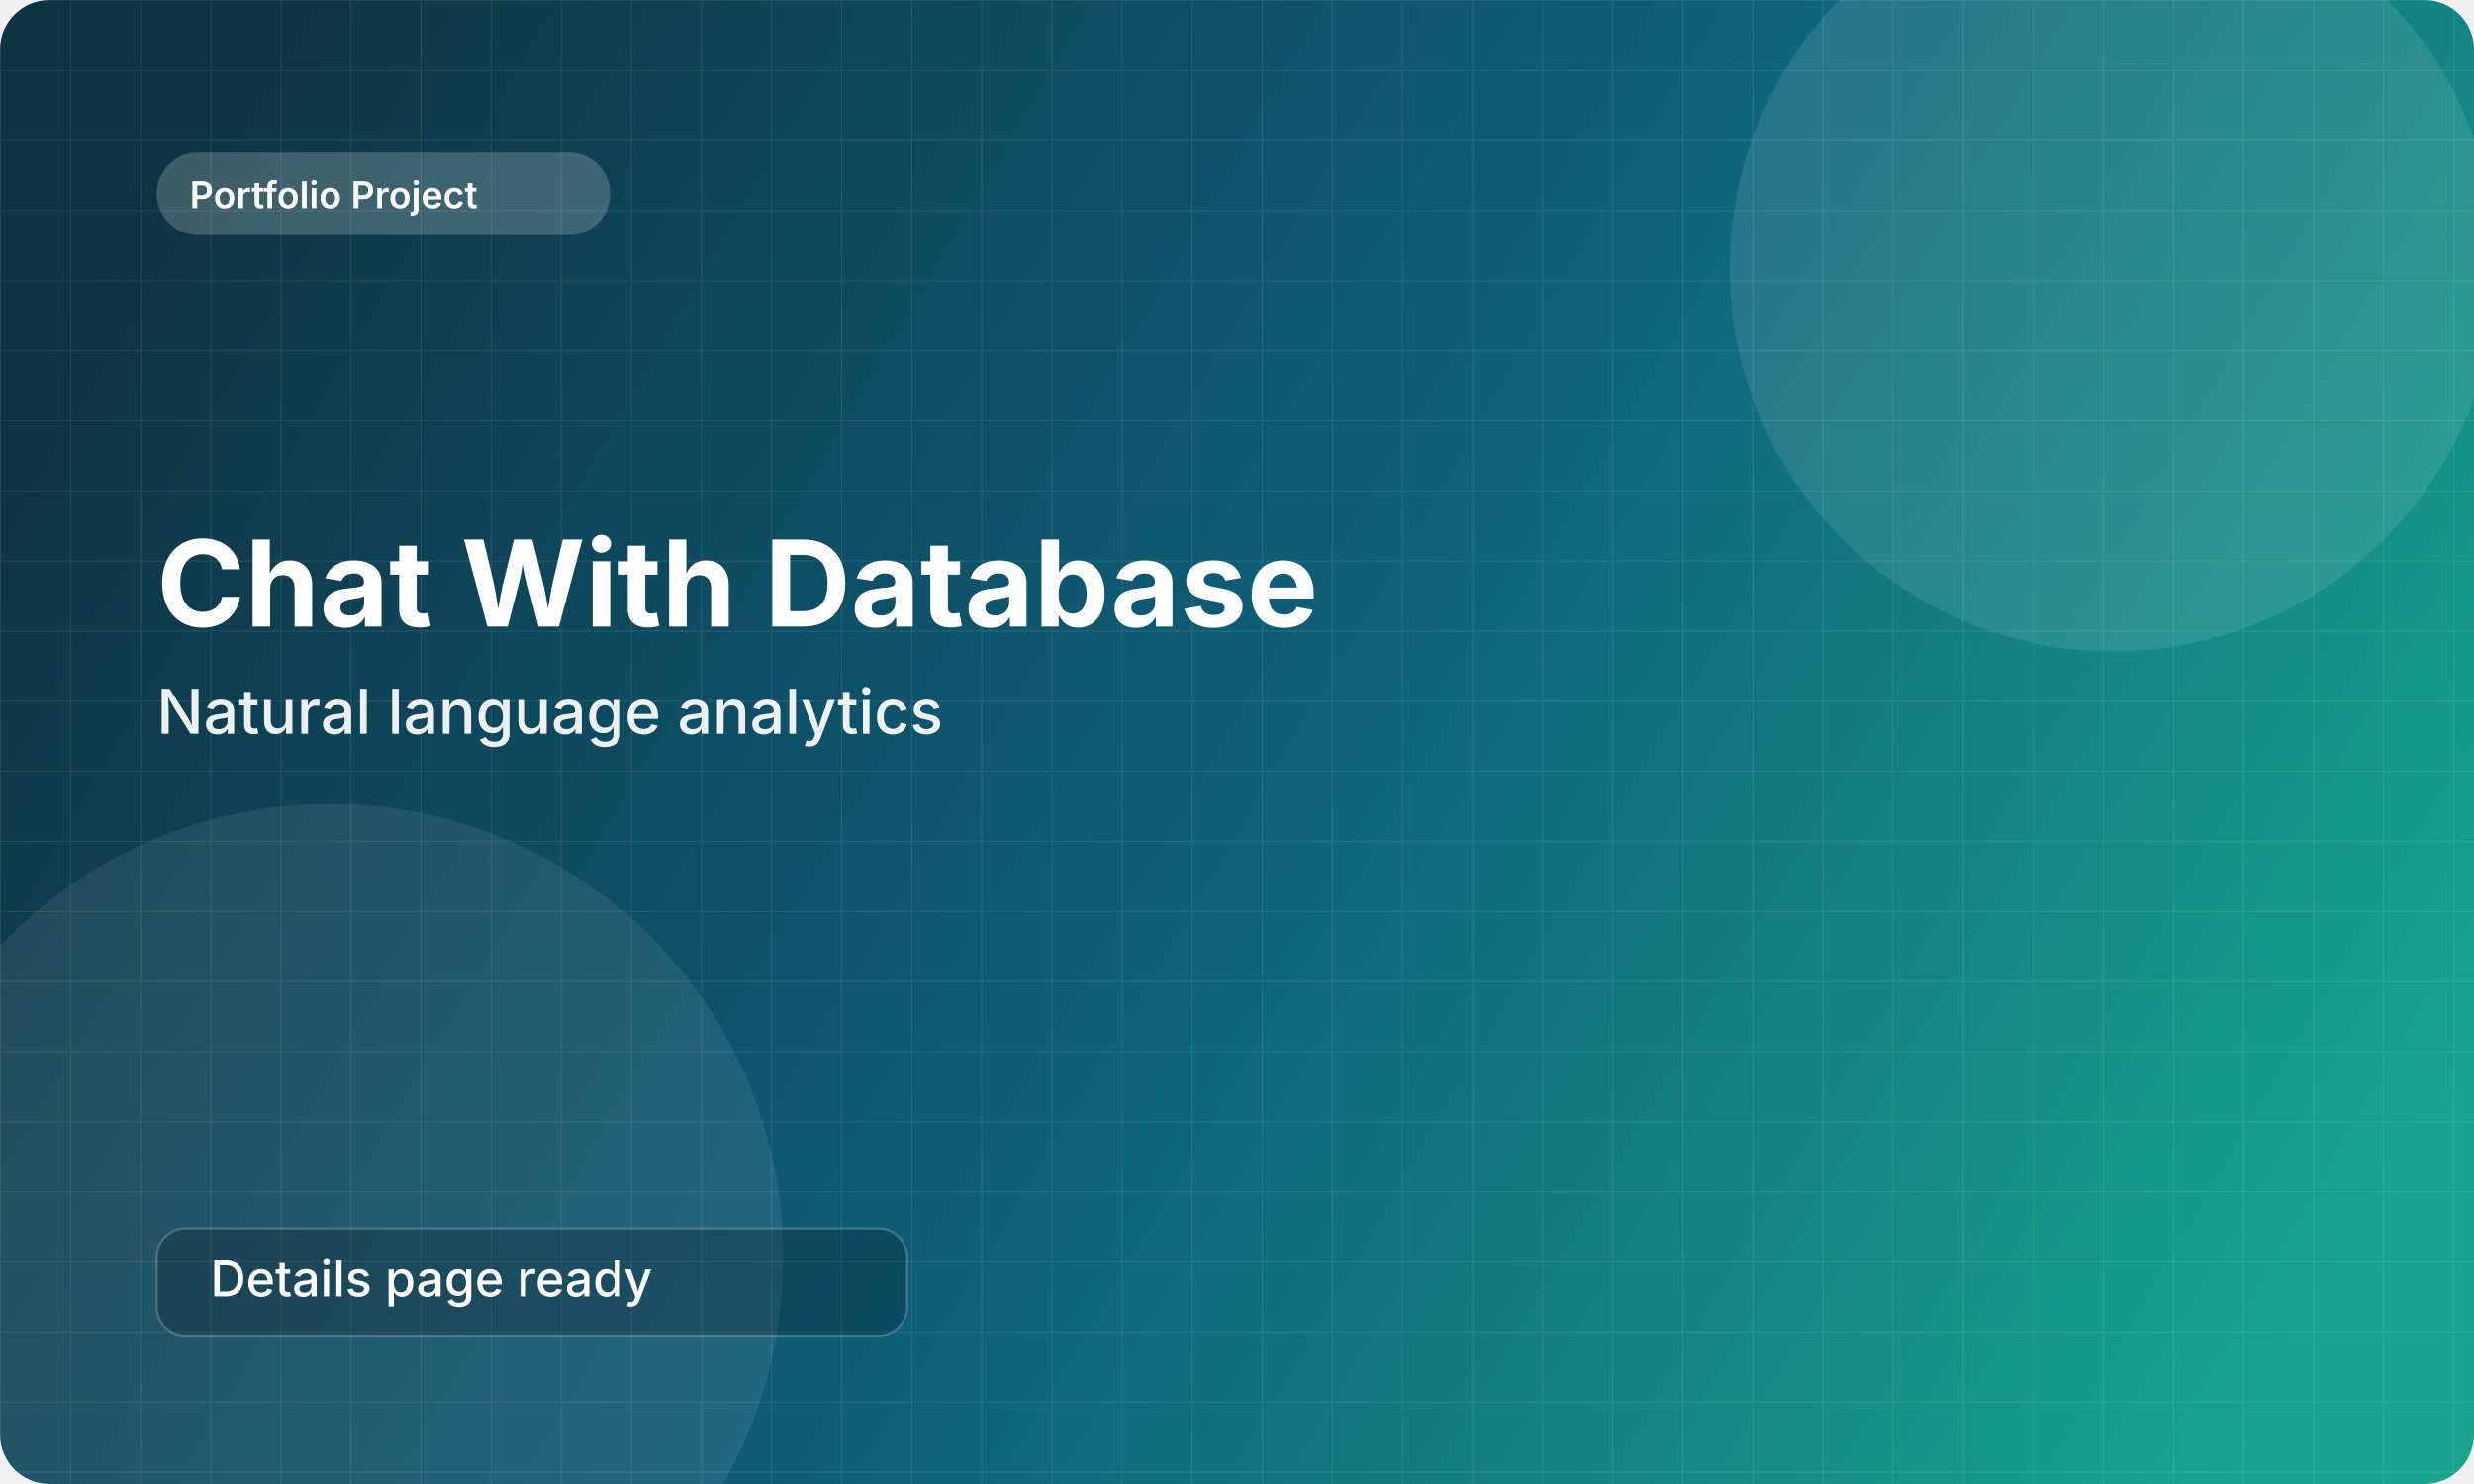
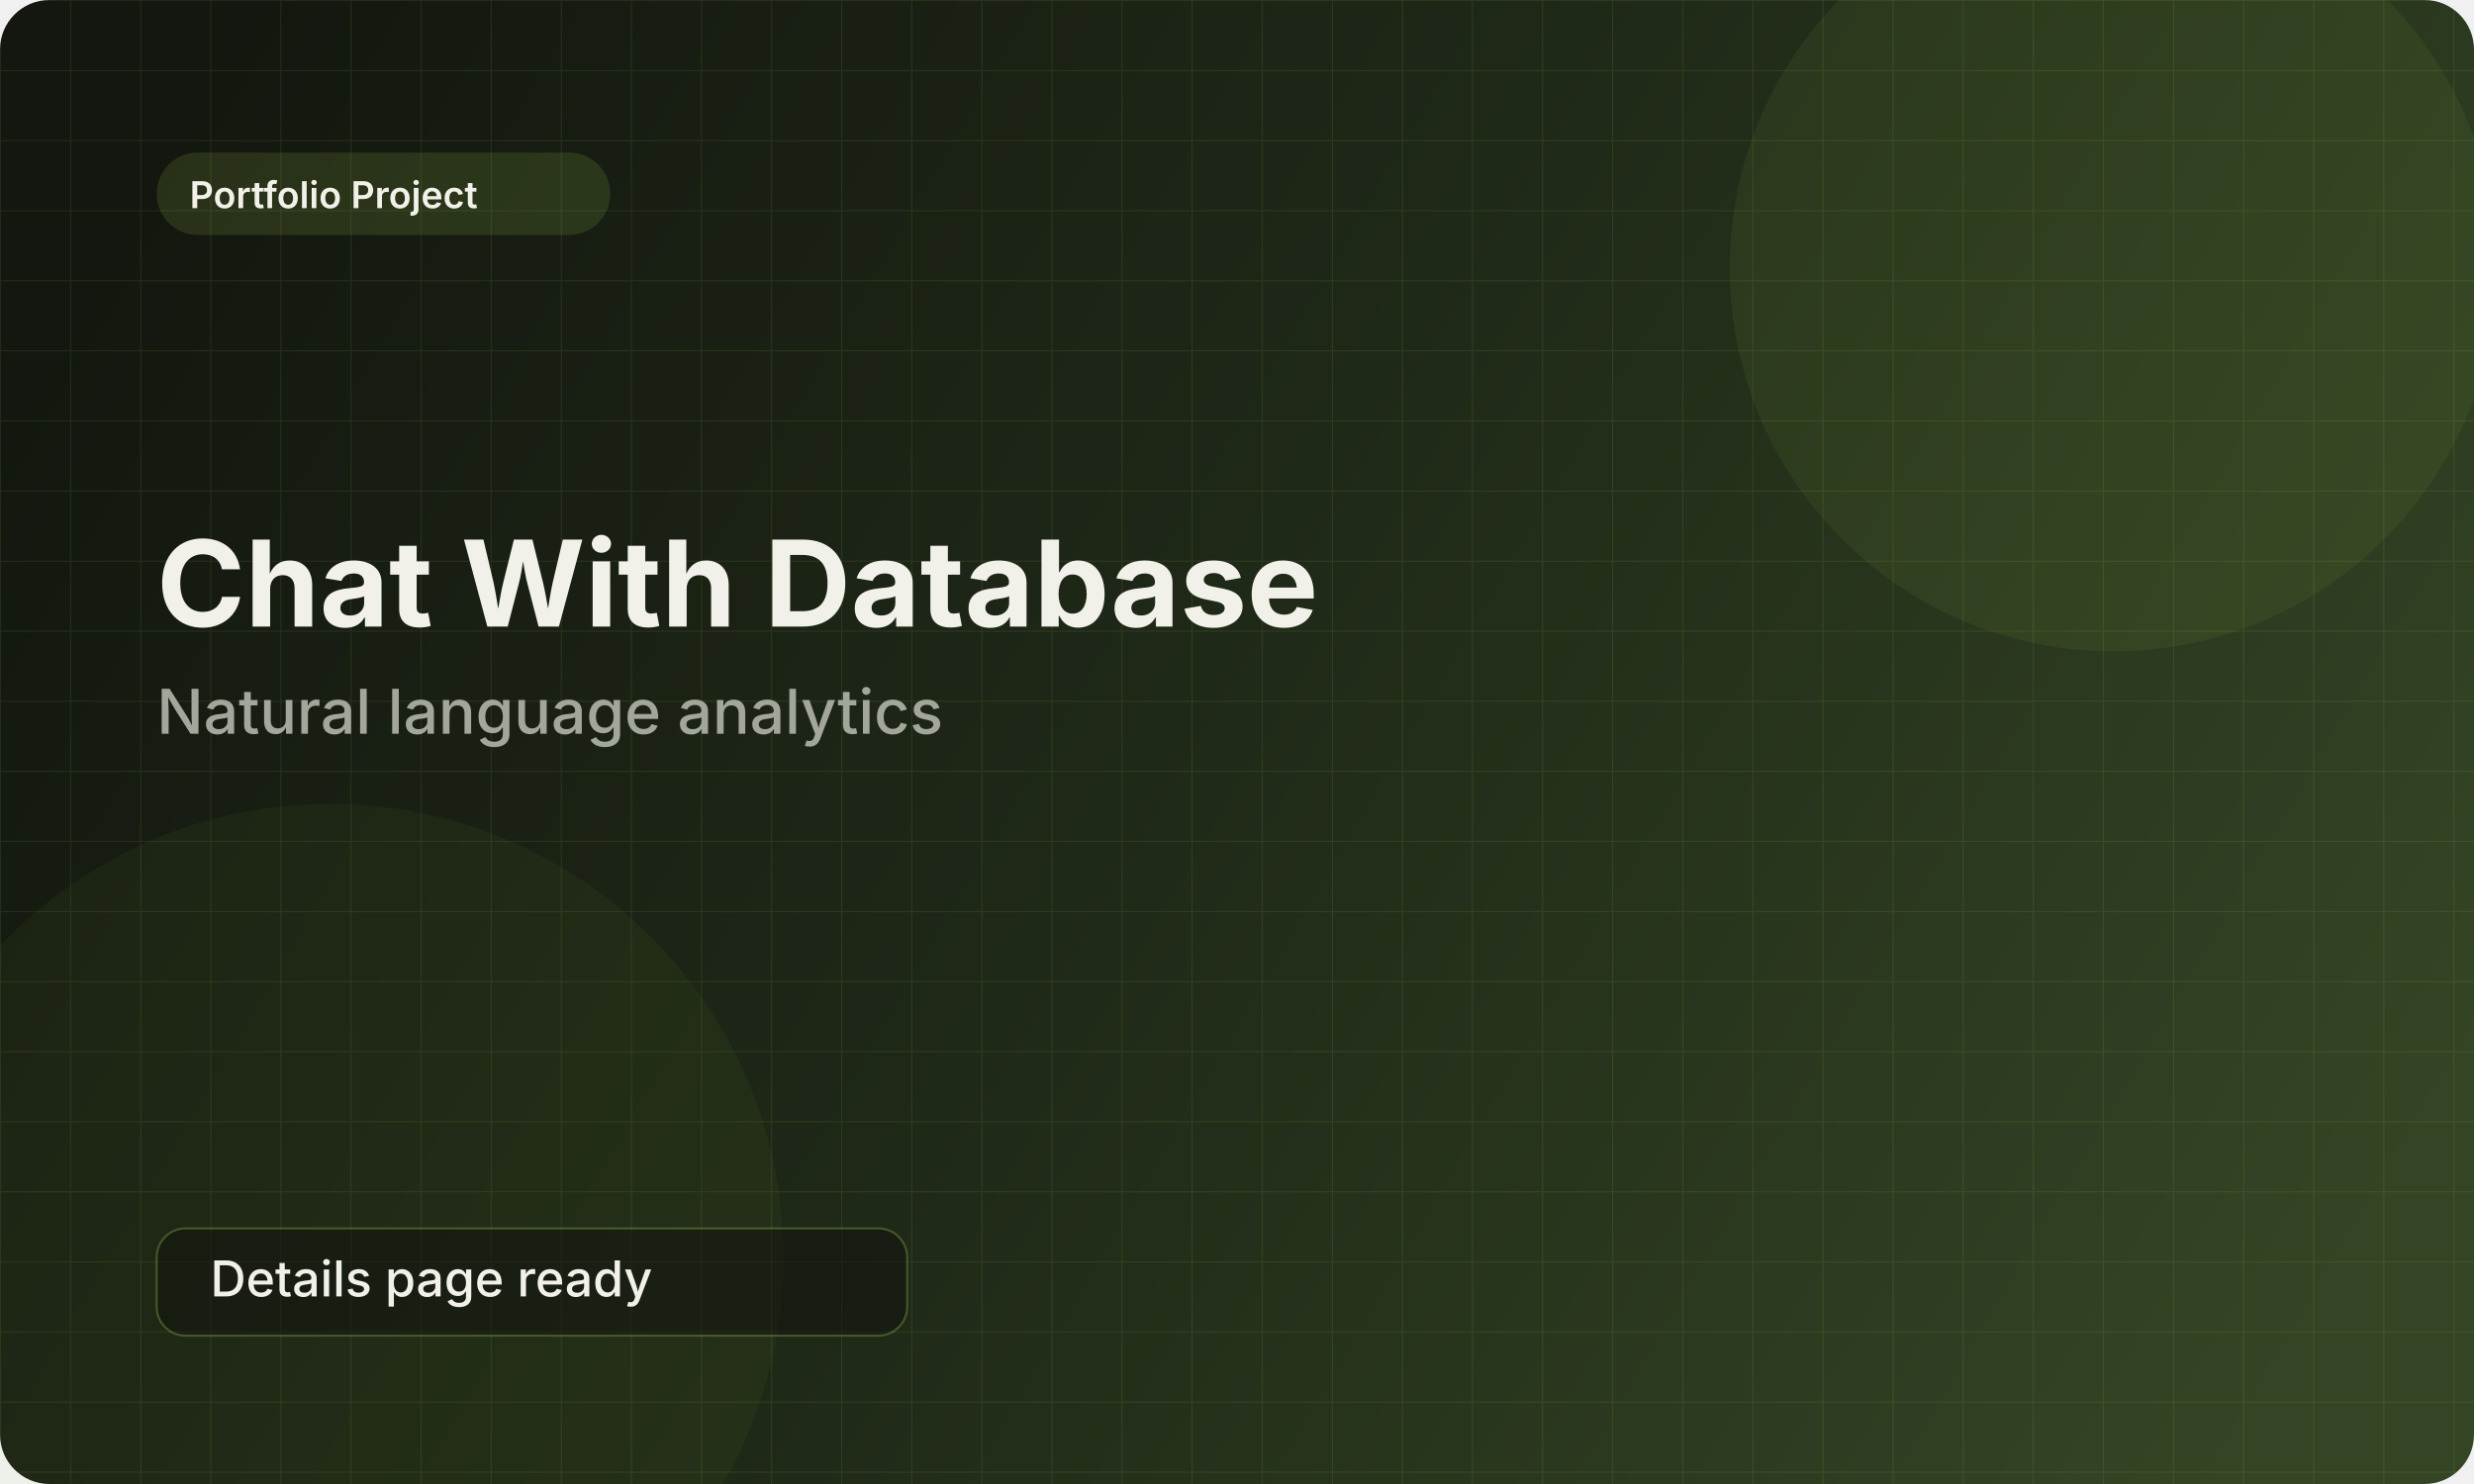
<svg xmlns="http://www.w3.org/2000/svg" width="1200" height="720" viewBox="0 0 1200 720" fill="none">
  <defs>
    <linearGradient id="bg-chat-with-database" x1="84" y1="56" x2="1116" y2="664" gradientUnits="userSpaceOnUse">
-       <stop stop-color="#0E3342" />
-       <stop offset="0.5" stop-color="#0E5E78" />
-       <stop offset="1" stop-color="#18A48E" />
+       <stop stop-color="#13170f" />
+       <stop offset="0.5" stop-color="#202a18" />
+       <stop offset="1" stop-color="#344525" />
    </linearGradient>
    <pattern id="grid-chat-with-database" width="34" height="34" patternUnits="userSpaceOnUse">
-       <path d="M34 0H0V34" fill="none" stroke="rgba(255,255,255,0.09)" />
+       <path d="M34 0H0V34" fill="none" stroke="rgba(193,247,96,0.09)" />
    </pattern>
  </defs>
  <rect width="1200" height="720" rx="24" fill="url(#bg-chat-with-database)" />
  <rect width="1200" height="720" rx="24" fill="url(#grid-chat-with-database)" />
-   <circle cx="1025" cy="130" r="186" fill="rgba(255,255,255,0.10)" />
-   <circle cx="160" cy="610" r="220" fill="rgba(255,255,255,0.08)" />
-   <rect x="76" y="74" width="220" height="40" rx="20" fill="rgba(255,255,255,0.2)" />
-   <text x="92" y="101" font-family="Inter, Segoe UI, Arial" font-size="18" font-weight="600" fill="white">Portfolio Project</text>
-   <text x="76" y="304" font-family="Inter, Segoe UI, Arial" font-size="58" font-weight="700" fill="white">Chat With Database</text>
-   <text x="76" y="356" font-family="Inter, Segoe UI, Arial" font-size="30" font-weight="500" fill="rgba(255,255,255,0.92)">Natural language analytics</text>
-   <rect x="76" y="596" width="364" height="52" rx="14" fill="rgba(9,19,29,0.25)" stroke="rgba(255,255,255,0.22)" />
-   <text x="102" y="629" font-family="Inter, Segoe UI, Arial" font-size="24" font-weight="500" fill="white">Details page ready</text>
+   <circle cx="1025" cy="130" r="186" fill="rgba(193,247,96,0.06)" />
+   <circle cx="160" cy="610" r="220" fill="rgba(193,247,96,0.04)" />
+   <rect x="76" y="74" width="220" height="40" rx="20" fill="rgba(193,247,96,0.12)" />
+   <text x="92" y="101" font-family="Inter, Segoe UI, Arial" font-size="18" font-weight="600" fill="#f1f1e9">Portfolio Project</text>
+   <text x="76" y="304" font-family="Inter, Segoe UI, Arial" font-size="58" font-weight="700" fill="#f1f1e9">Chat With Database</text>
+   <text x="76" y="356" font-family="Inter, Segoe UI, Arial" font-size="30" font-weight="500" fill="#a3a69b">Natural language analytics</text>
+   <rect x="76" y="596" width="364" height="52" rx="14" fill="rgba(16,17,15,0.5)" stroke="rgba(193,247,96,0.25)" />
+   <text x="102" y="629" font-family="Inter, Segoe UI, Arial" font-size="24" font-weight="500" fill="#f1f1e9">Details page ready</text>
</svg>
